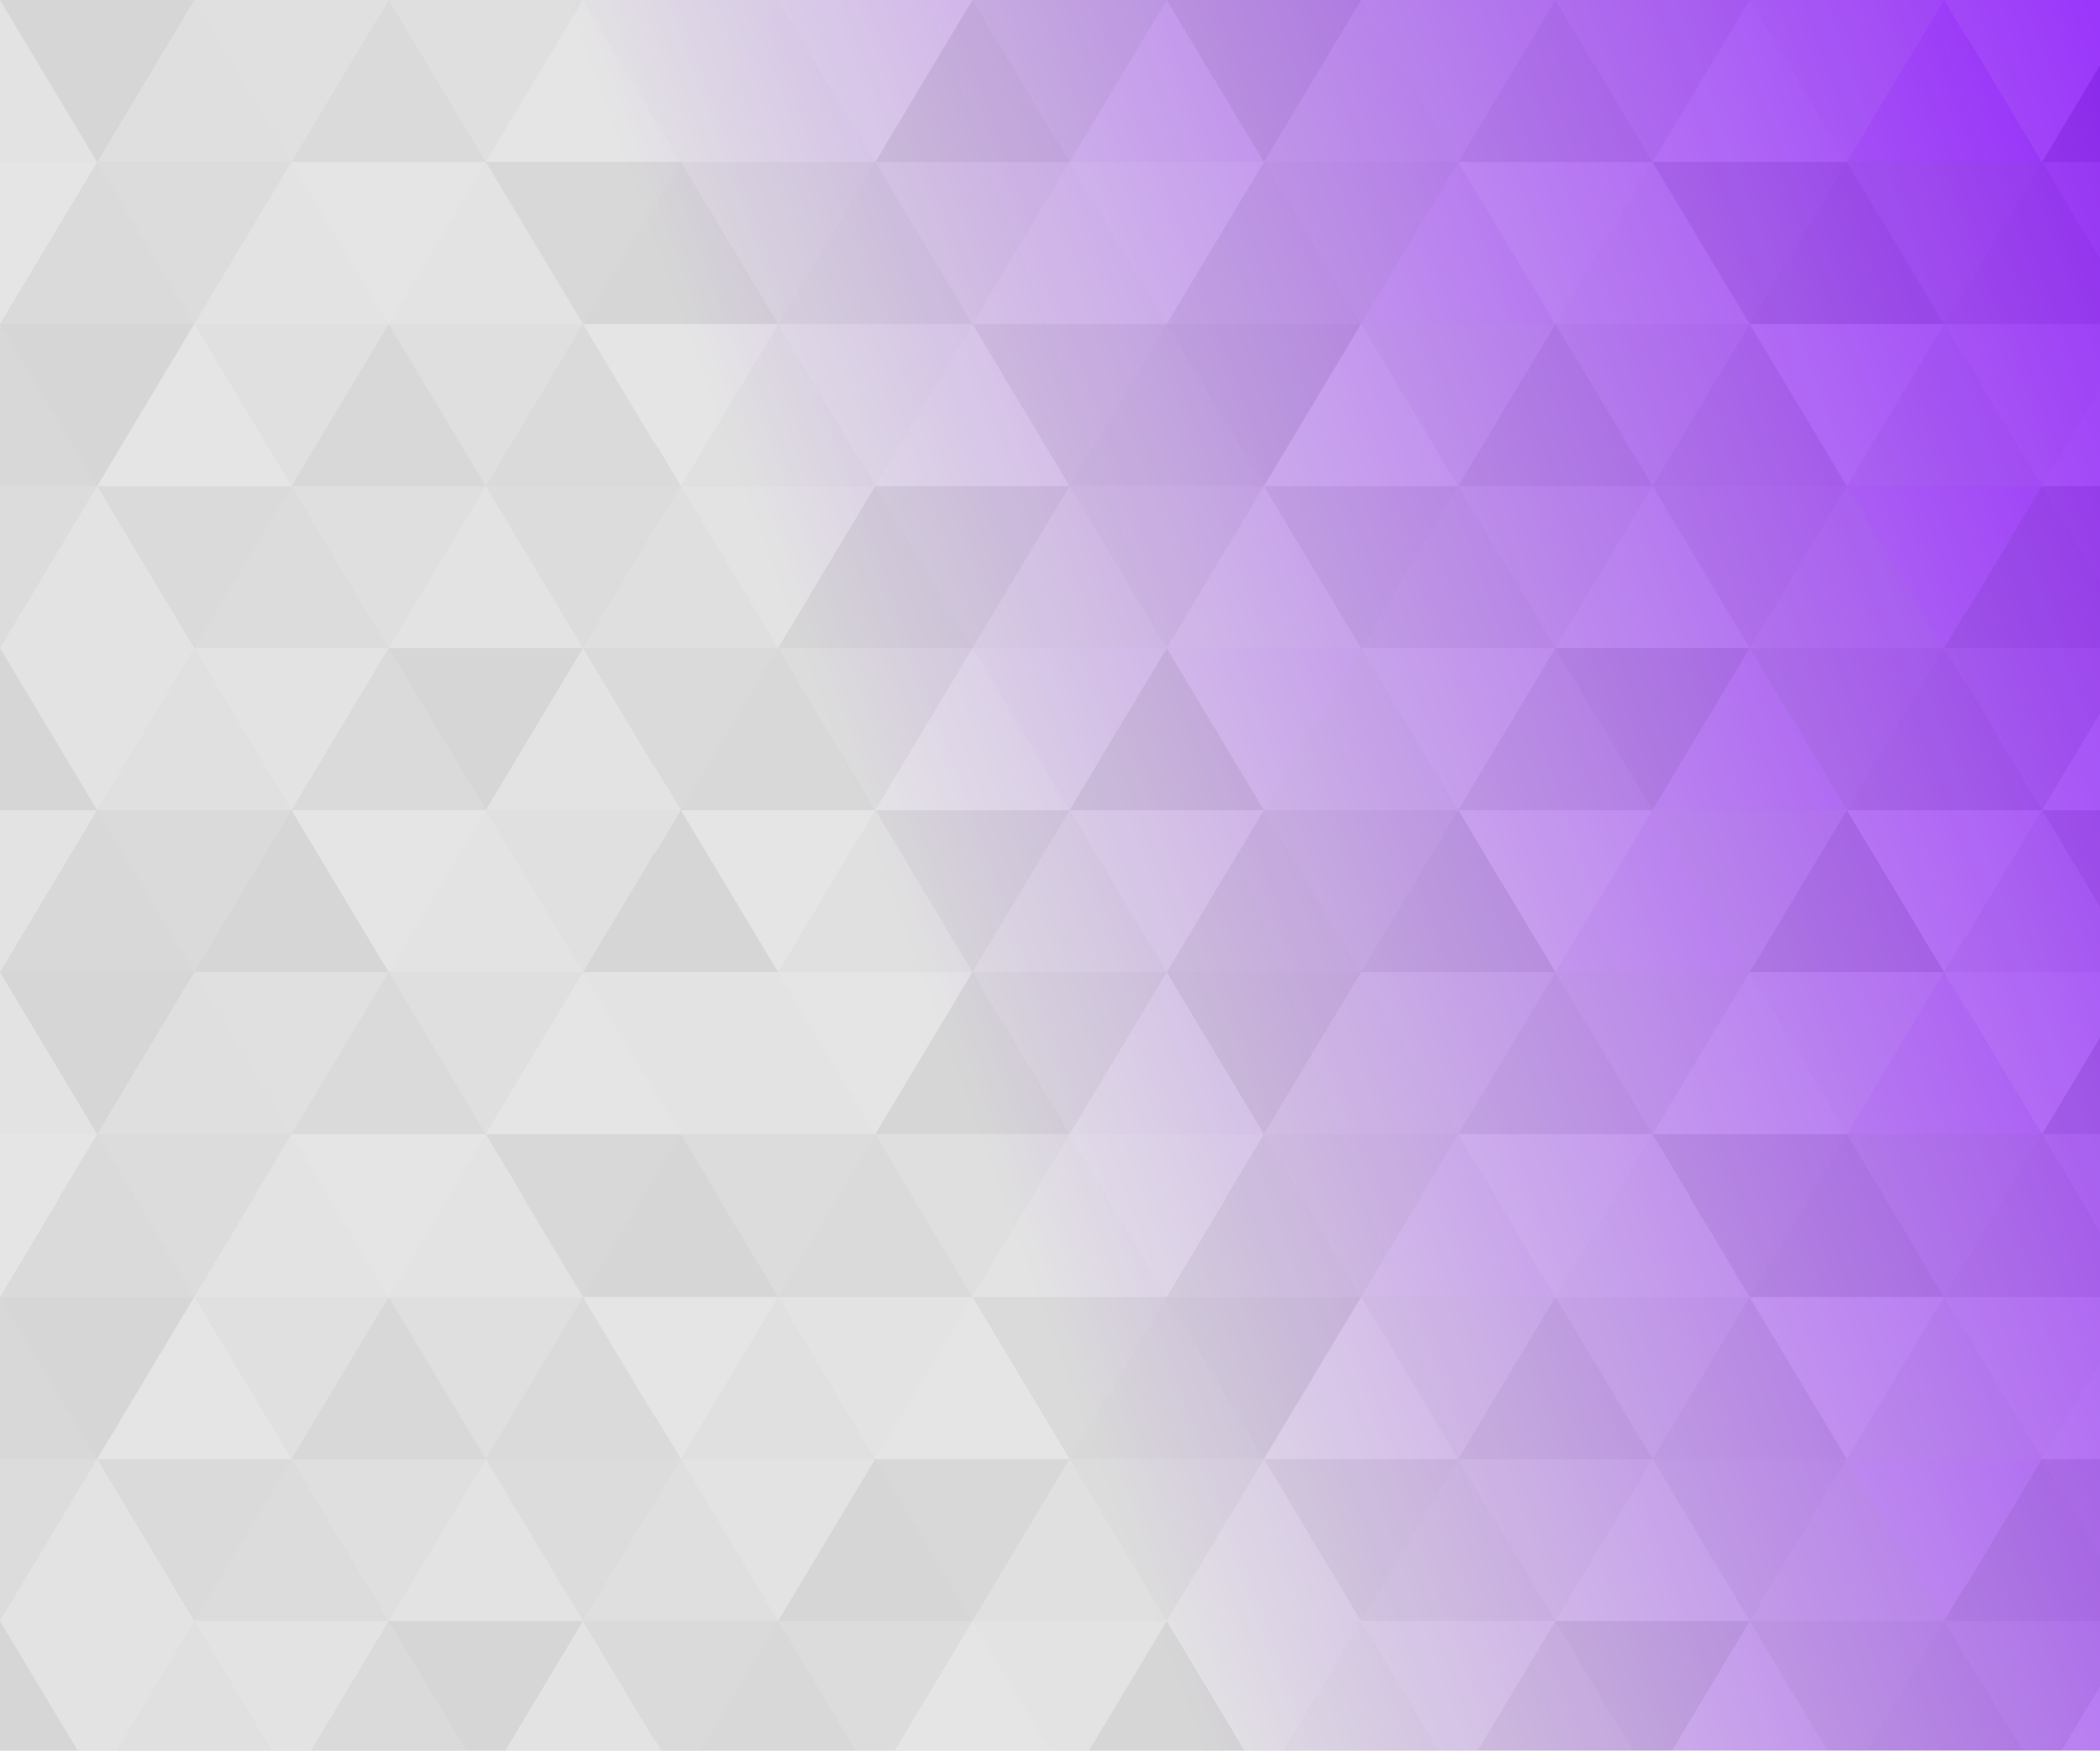
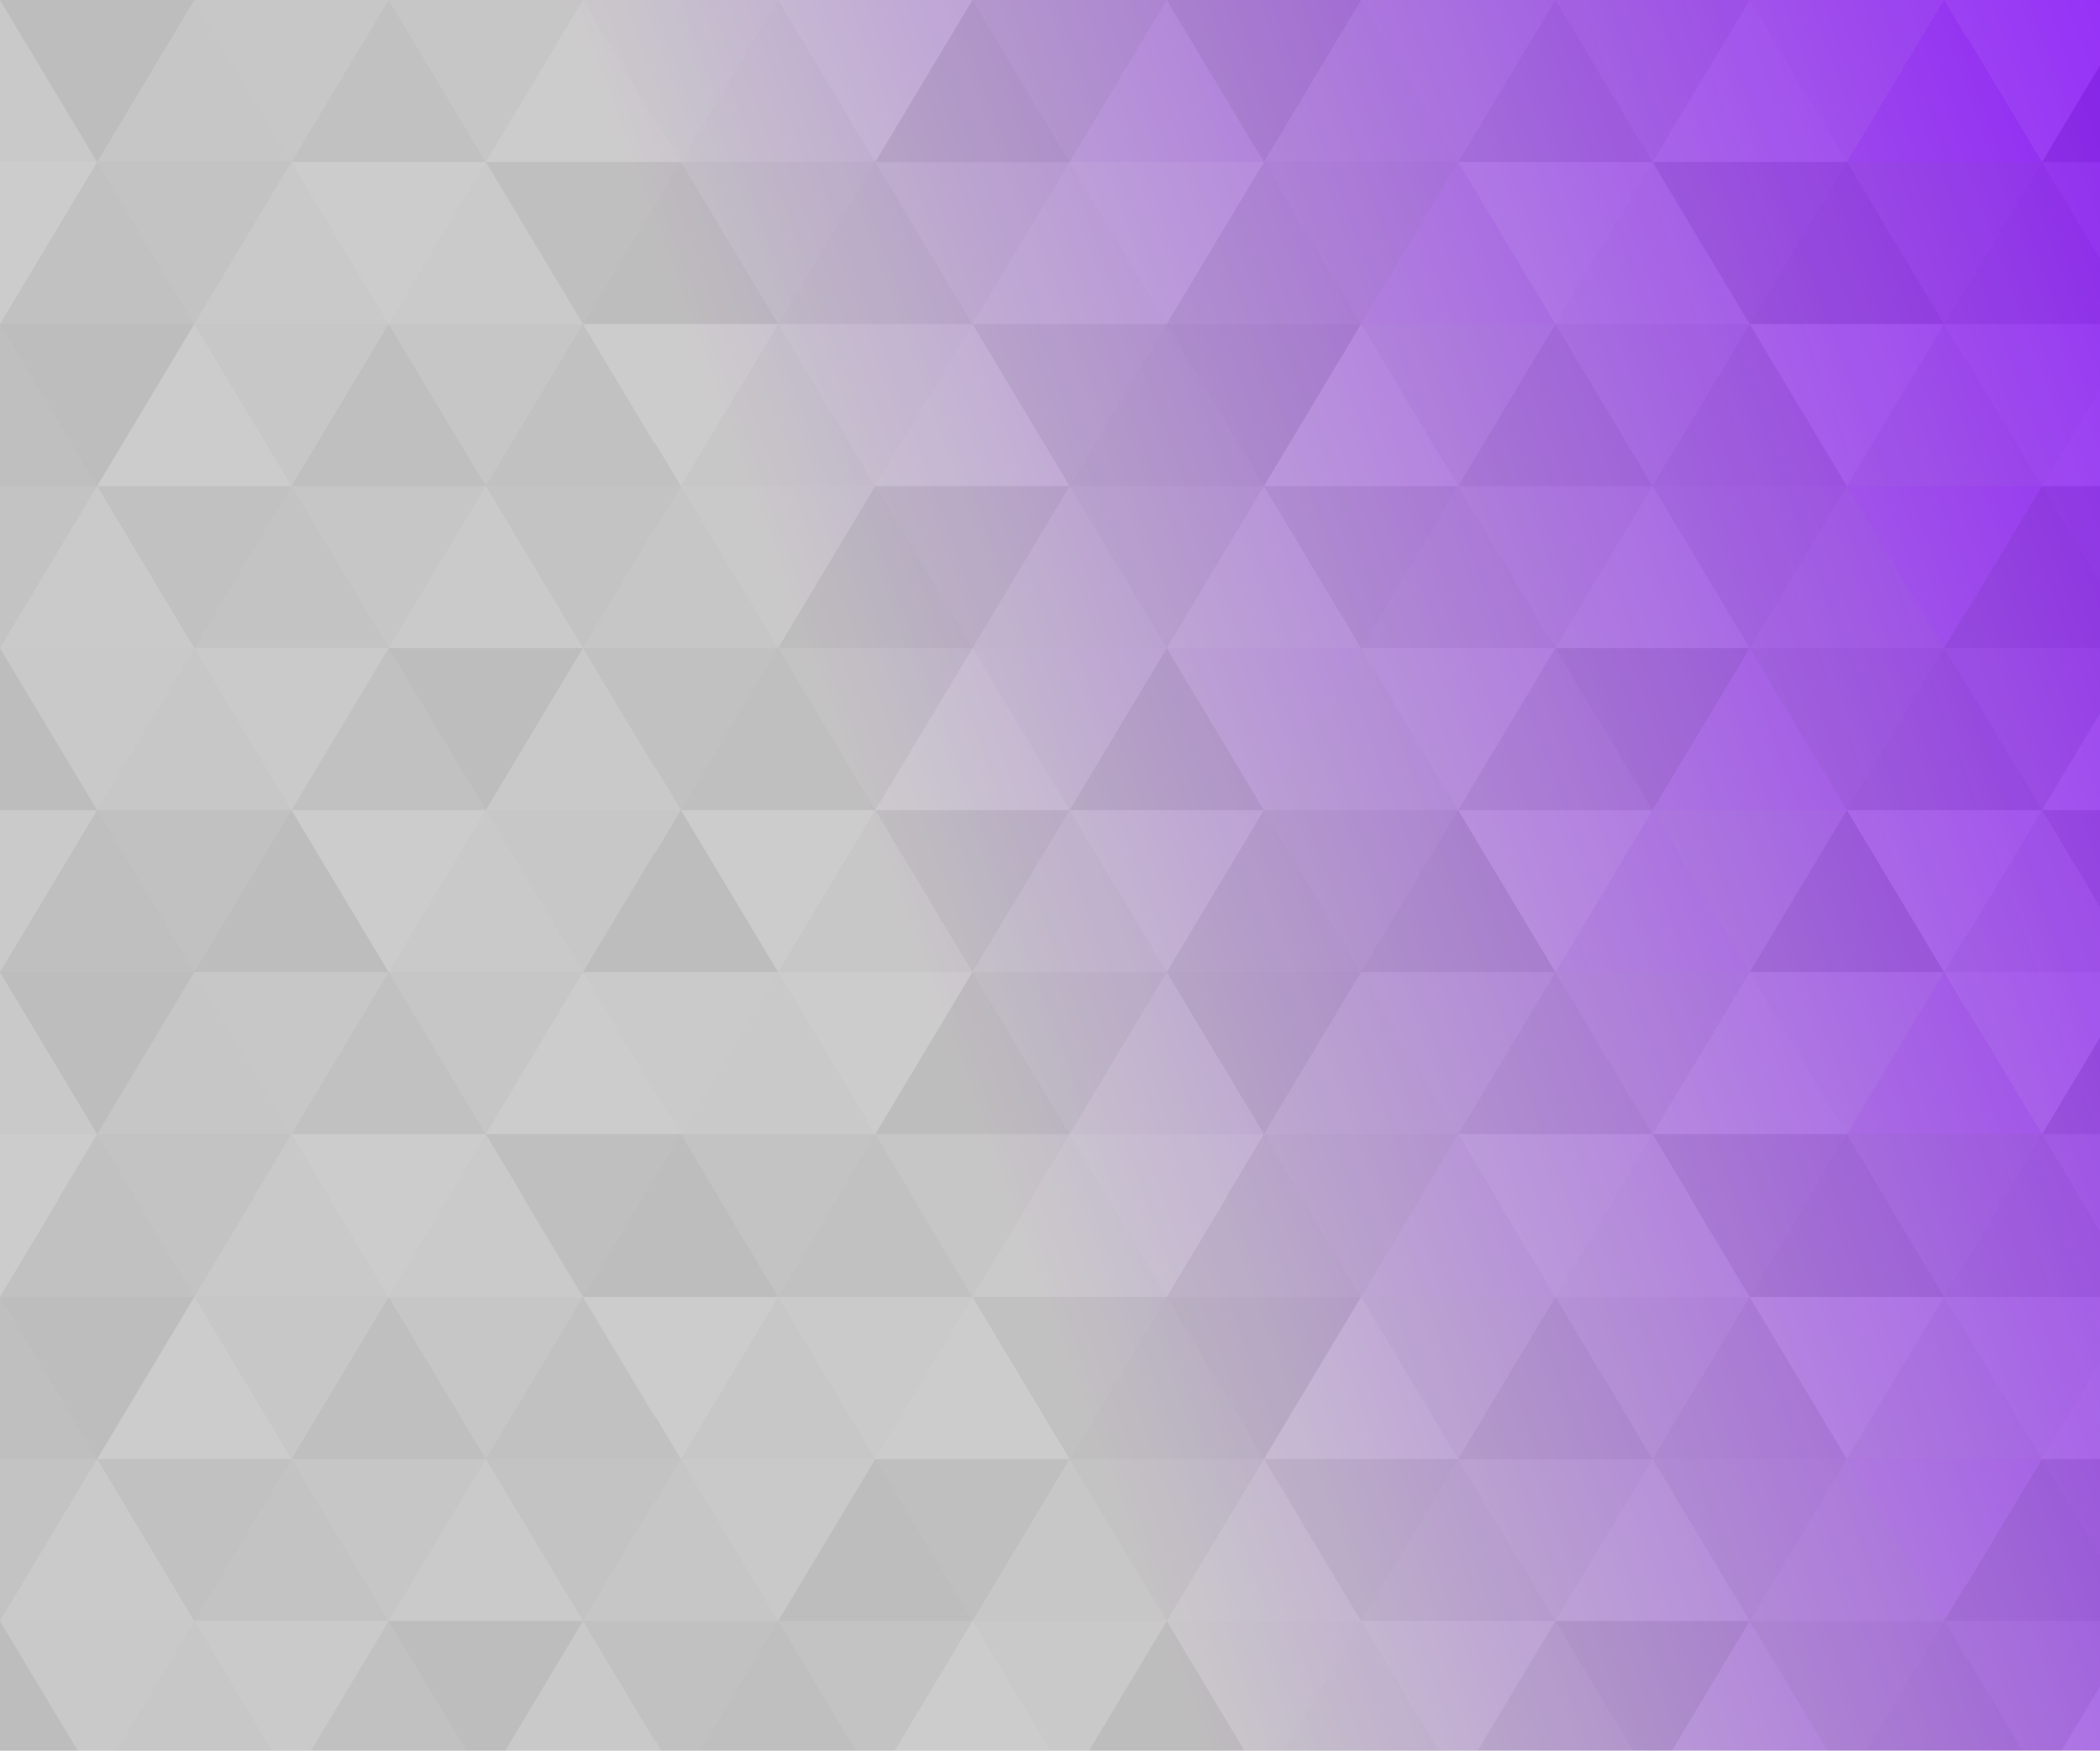
<svg xmlns="http://www.w3.org/2000/svg" width="100%">
-   <rect fill="#E3E3E3" width="540" height="450" />
+   <rect fill="#bebebe" width="540" height="450" />
  <defs>
    <linearGradient id="a" gradientUnits="userSpaceOnUse" x1="0" x2="0" y1="0" y2="100%" gradientTransform="rotate(250,699,388)">
-       <stop offset="0" stop-color="#E3E3E3" />
+       <stop offset="0" stop-color="#cac9c9" />
      <stop offset="1" stop-color="#8302FF" />
    </linearGradient>
    <pattern patternUnits="userSpaceOnUse" id="b" width="300" height="250" x="0" y="0" viewBox="0 0 1080 900">
      <g fill-opacity="0.06">
        <polygon fill="#444" points="90 150 0 300 180 300" />
        <polygon points="90 150 180 0 0 0" />
        <polygon fill="#AAA" points="270 150 360 0 180 0" />
        <polygon fill="#DDD" points="450 150 360 300 540 300" />
        <polygon fill="#999" points="450 150 540 0 360 0" />
        <polygon points="630 150 540 300 720 300" />
        <polygon fill="#DDD" points="630 150 720 0 540 0" />
        <polygon fill="#444" points="810 150 720 300 900 300" />
        <polygon fill="#FFF" points="810 150 900 0 720 0" />
        <polygon fill="#DDD" points="990 150 900 300 1080 300" />
        <polygon fill="#444" points="990 150 1080 0 900 0" />
        <polygon fill="#DDD" points="90 450 0 600 180 600" />
        <polygon points="90 450 180 300 0 300" />
        <polygon fill="#666" points="270 450 180 600 360 600" />
        <polygon fill="#AAA" points="270 450 360 300 180 300" />
        <polygon fill="#DDD" points="450 450 360 600 540 600" />
        <polygon fill="#999" points="450 450 540 300 360 300" />
        <polygon fill="#999" points="630 450 540 600 720 600" />
        <polygon fill="#FFF" points="630 450 720 300 540 300" />
        <polygon points="810 450 720 600 900 600" />
        <polygon fill="#DDD" points="810 450 900 300 720 300" />
        <polygon fill="#AAA" points="990 450 900 600 1080 600" />
        <polygon fill="#444" points="990 450 1080 300 900 300" />
        <polygon fill="#222" points="90 750 0 900 180 900" />
        <polygon points="270 750 180 900 360 900" />
        <polygon fill="#DDD" points="270 750 360 600 180 600" />
        <polygon points="450 750 540 600 360 600" />
        <polygon points="630 750 540 900 720 900" />
        <polygon fill="#444" points="630 750 720 600 540 600" />
        <polygon fill="#AAA" points="810 750 720 900 900 900" />
        <polygon fill="#666" points="810 750 900 600 720 600" />
        <polygon fill="#999" points="990 750 900 900 1080 900" />
        <polygon fill="#999" points="180 0 90 150 270 150" />
        <polygon fill="#444" points="360 0 270 150 450 150" />
        <polygon fill="#FFF" points="540 0 450 150 630 150" />
        <polygon points="900 0 810 150 990 150" />
        <polygon fill="#222" points="0 300 -90 450 90 450" />
        <polygon fill="#FFF" points="0 300 90 150 -90 150" />
        <polygon fill="#FFF" points="180 300 90 450 270 450" />
        <polygon fill="#666" points="180 300 270 150 90 150" />
        <polygon fill="#222" points="360 300 270 450 450 450" />
        <polygon fill="#FFF" points="360 300 450 150 270 150" />
        <polygon fill="#444" points="540 300 450 450 630 450" />
        <polygon fill="#222" points="540 300 630 150 450 150" />
        <polygon fill="#AAA" points="720 300 630 450 810 450" />
        <polygon fill="#666" points="720 300 810 150 630 150" />
        <polygon fill="#FFF" points="900 300 810 450 990 450" />
        <polygon fill="#999" points="900 300 990 150 810 150" />
        <polygon points="0 600 -90 750 90 750" />
        <polygon fill="#666" points="0 600 90 450 -90 450" />
        <polygon fill="#AAA" points="180 600 90 750 270 750" />
        <polygon fill="#444" points="180 600 270 450 90 450" />
        <polygon fill="#444" points="360 600 270 750 450 750" />
        <polygon fill="#999" points="360 600 450 450 270 450" />
        <polygon fill="#666" points="540 600 630 450 450 450" />
        <polygon fill="#222" points="720 600 630 750 810 750" />
        <polygon fill="#FFF" points="900 600 810 750 990 750" />
        <polygon fill="#222" points="900 600 990 450 810 450" />
        <polygon fill="#DDD" points="0 900 90 750 -90 750" />
        <polygon fill="#444" points="180 900 270 750 90 750" />
        <polygon fill="#FFF" points="360 900 450 750 270 750" />
        <polygon fill="#AAA" points="540 900 630 750 450 750" />
        <polygon fill="#FFF" points="720 900 810 750 630 750" />
        <polygon fill="#222" points="900 900 990 750 810 750" />
        <polygon fill="#222" points="1080 300 990 450 1170 450" />
        <polygon fill="#FFF" points="1080 300 1170 150 990 150" />
        <polygon points="1080 600 990 750 1170 750" />
        <polygon fill="#666" points="1080 600 1170 450 990 450" />
        <polygon fill="#DDD" points="1080 900 1170 750 990 750" />
      </g>
    </pattern>
  </defs>
  <rect x="0" y="0" fill="url(#a)" width="100%" height="100%" />
  <rect x="0" y="0" fill="url(#b)" width="100%" height="100%" />
</svg>
